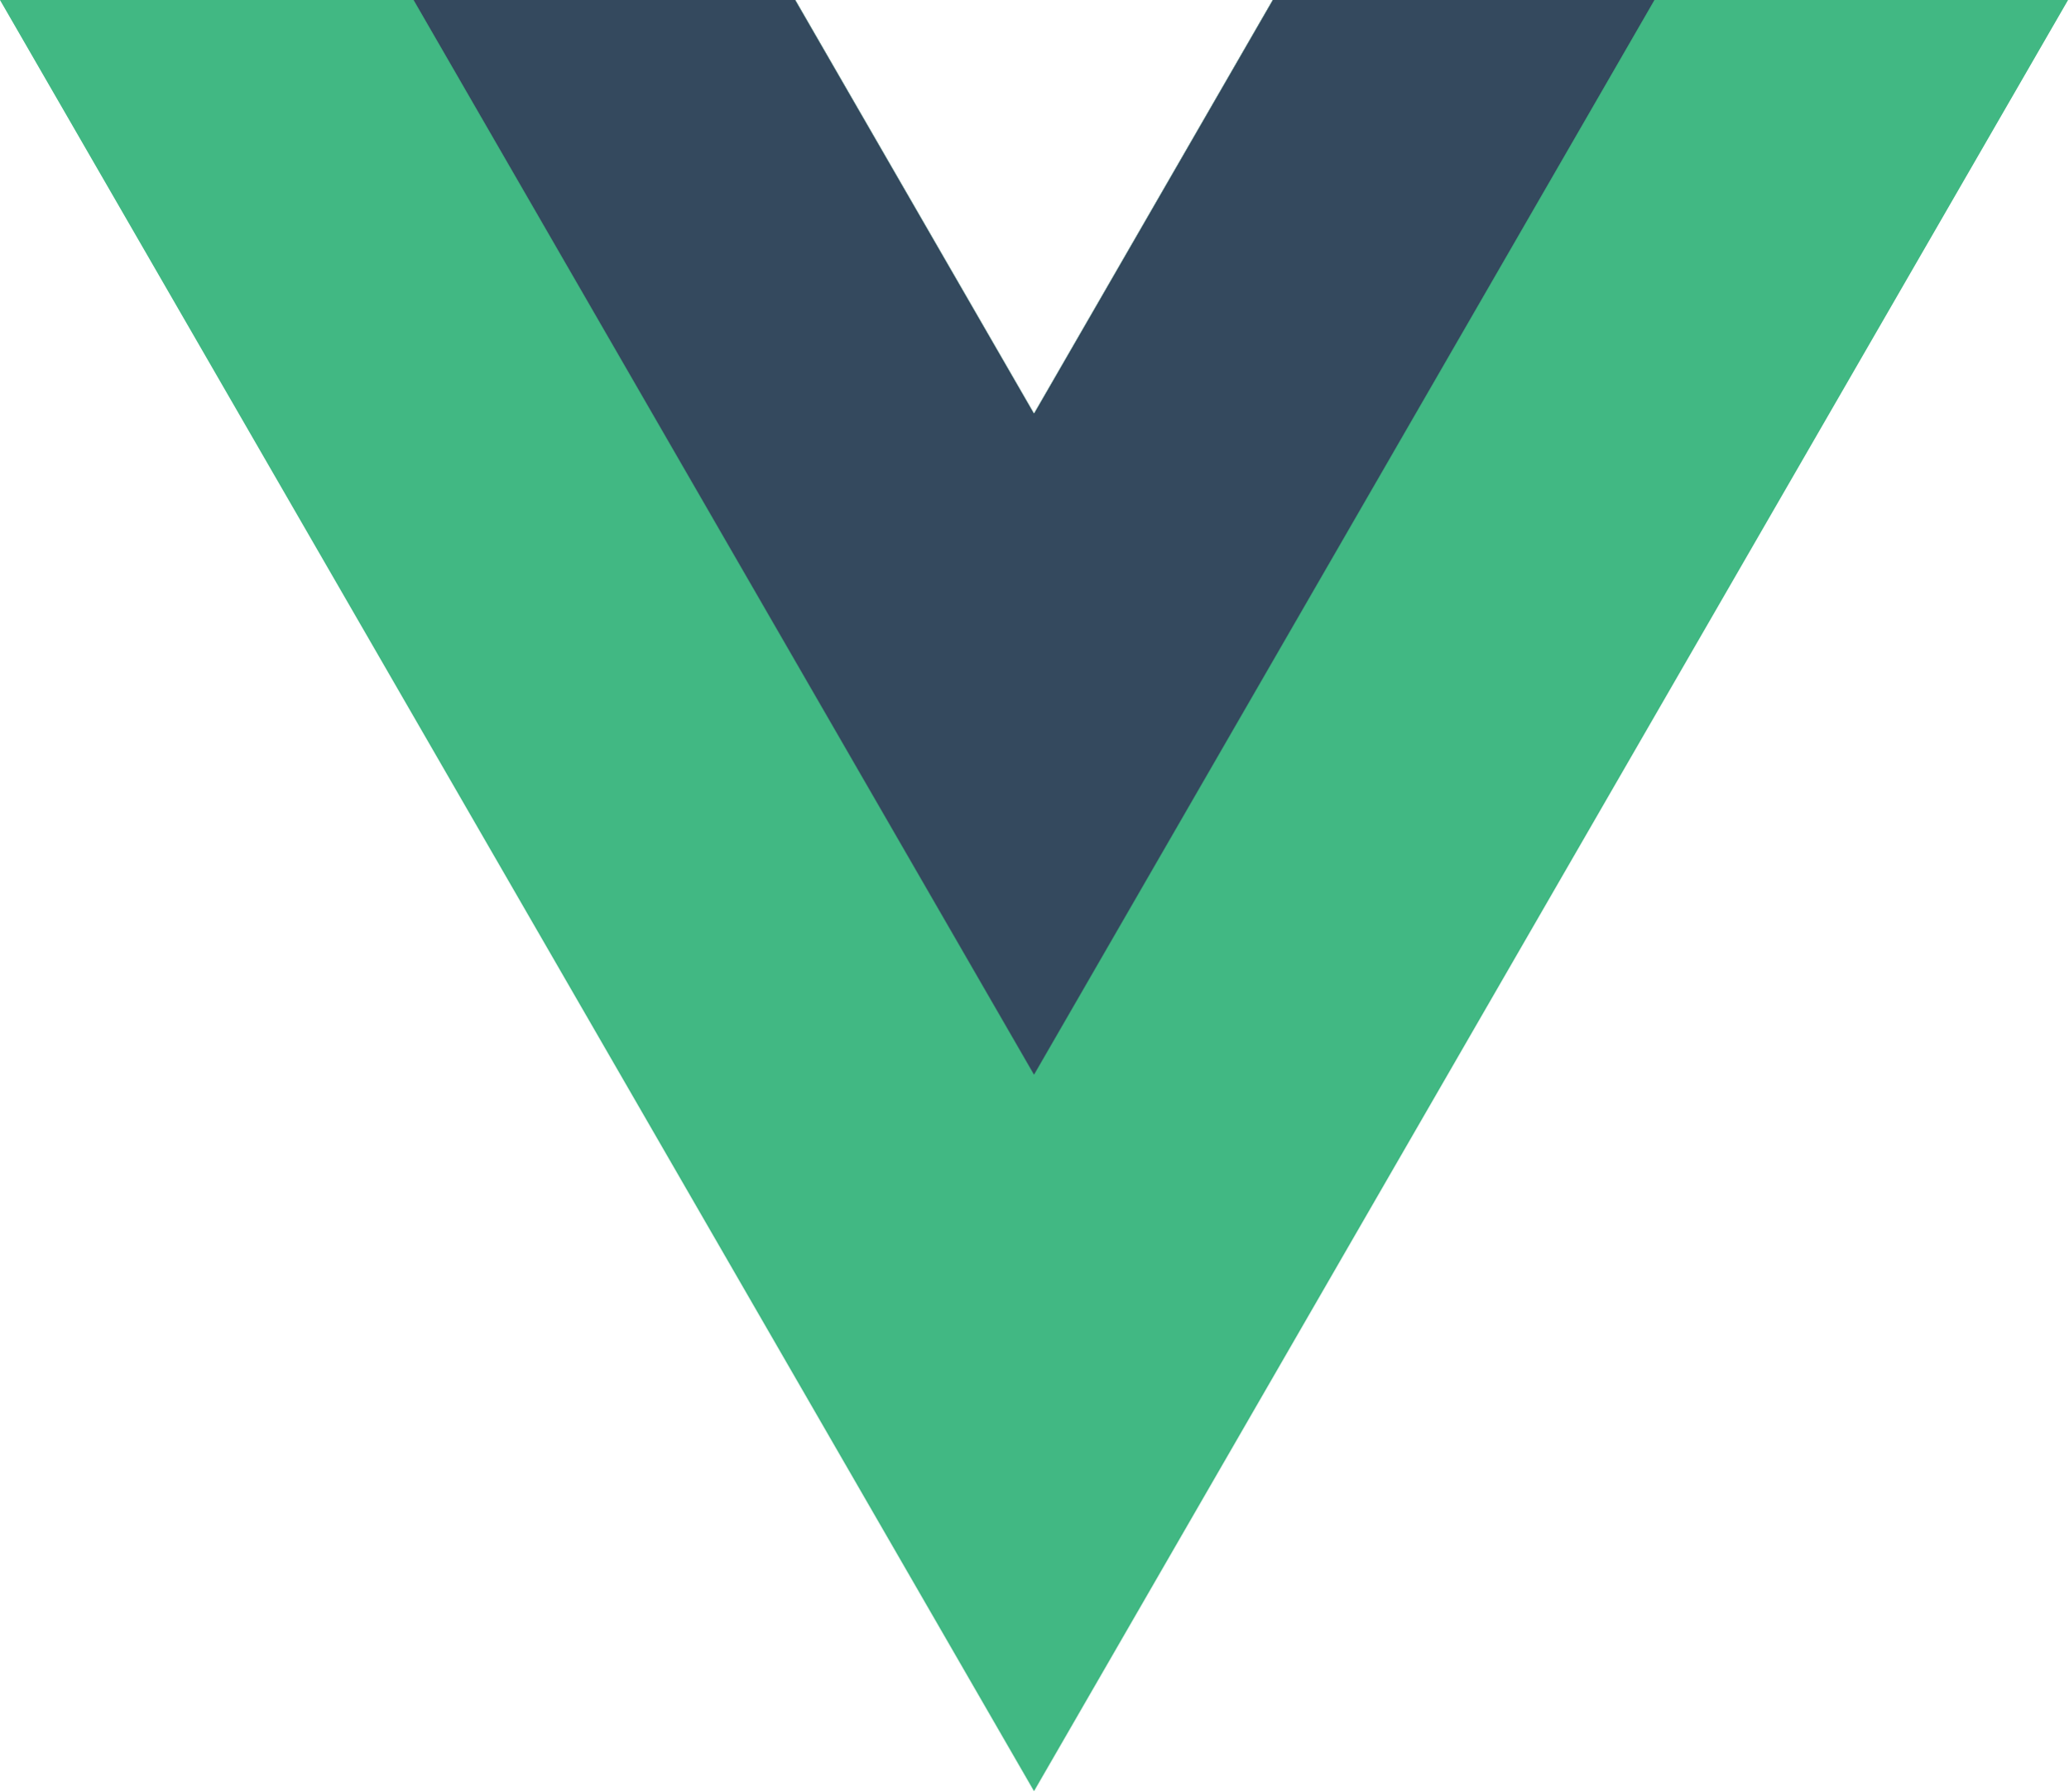
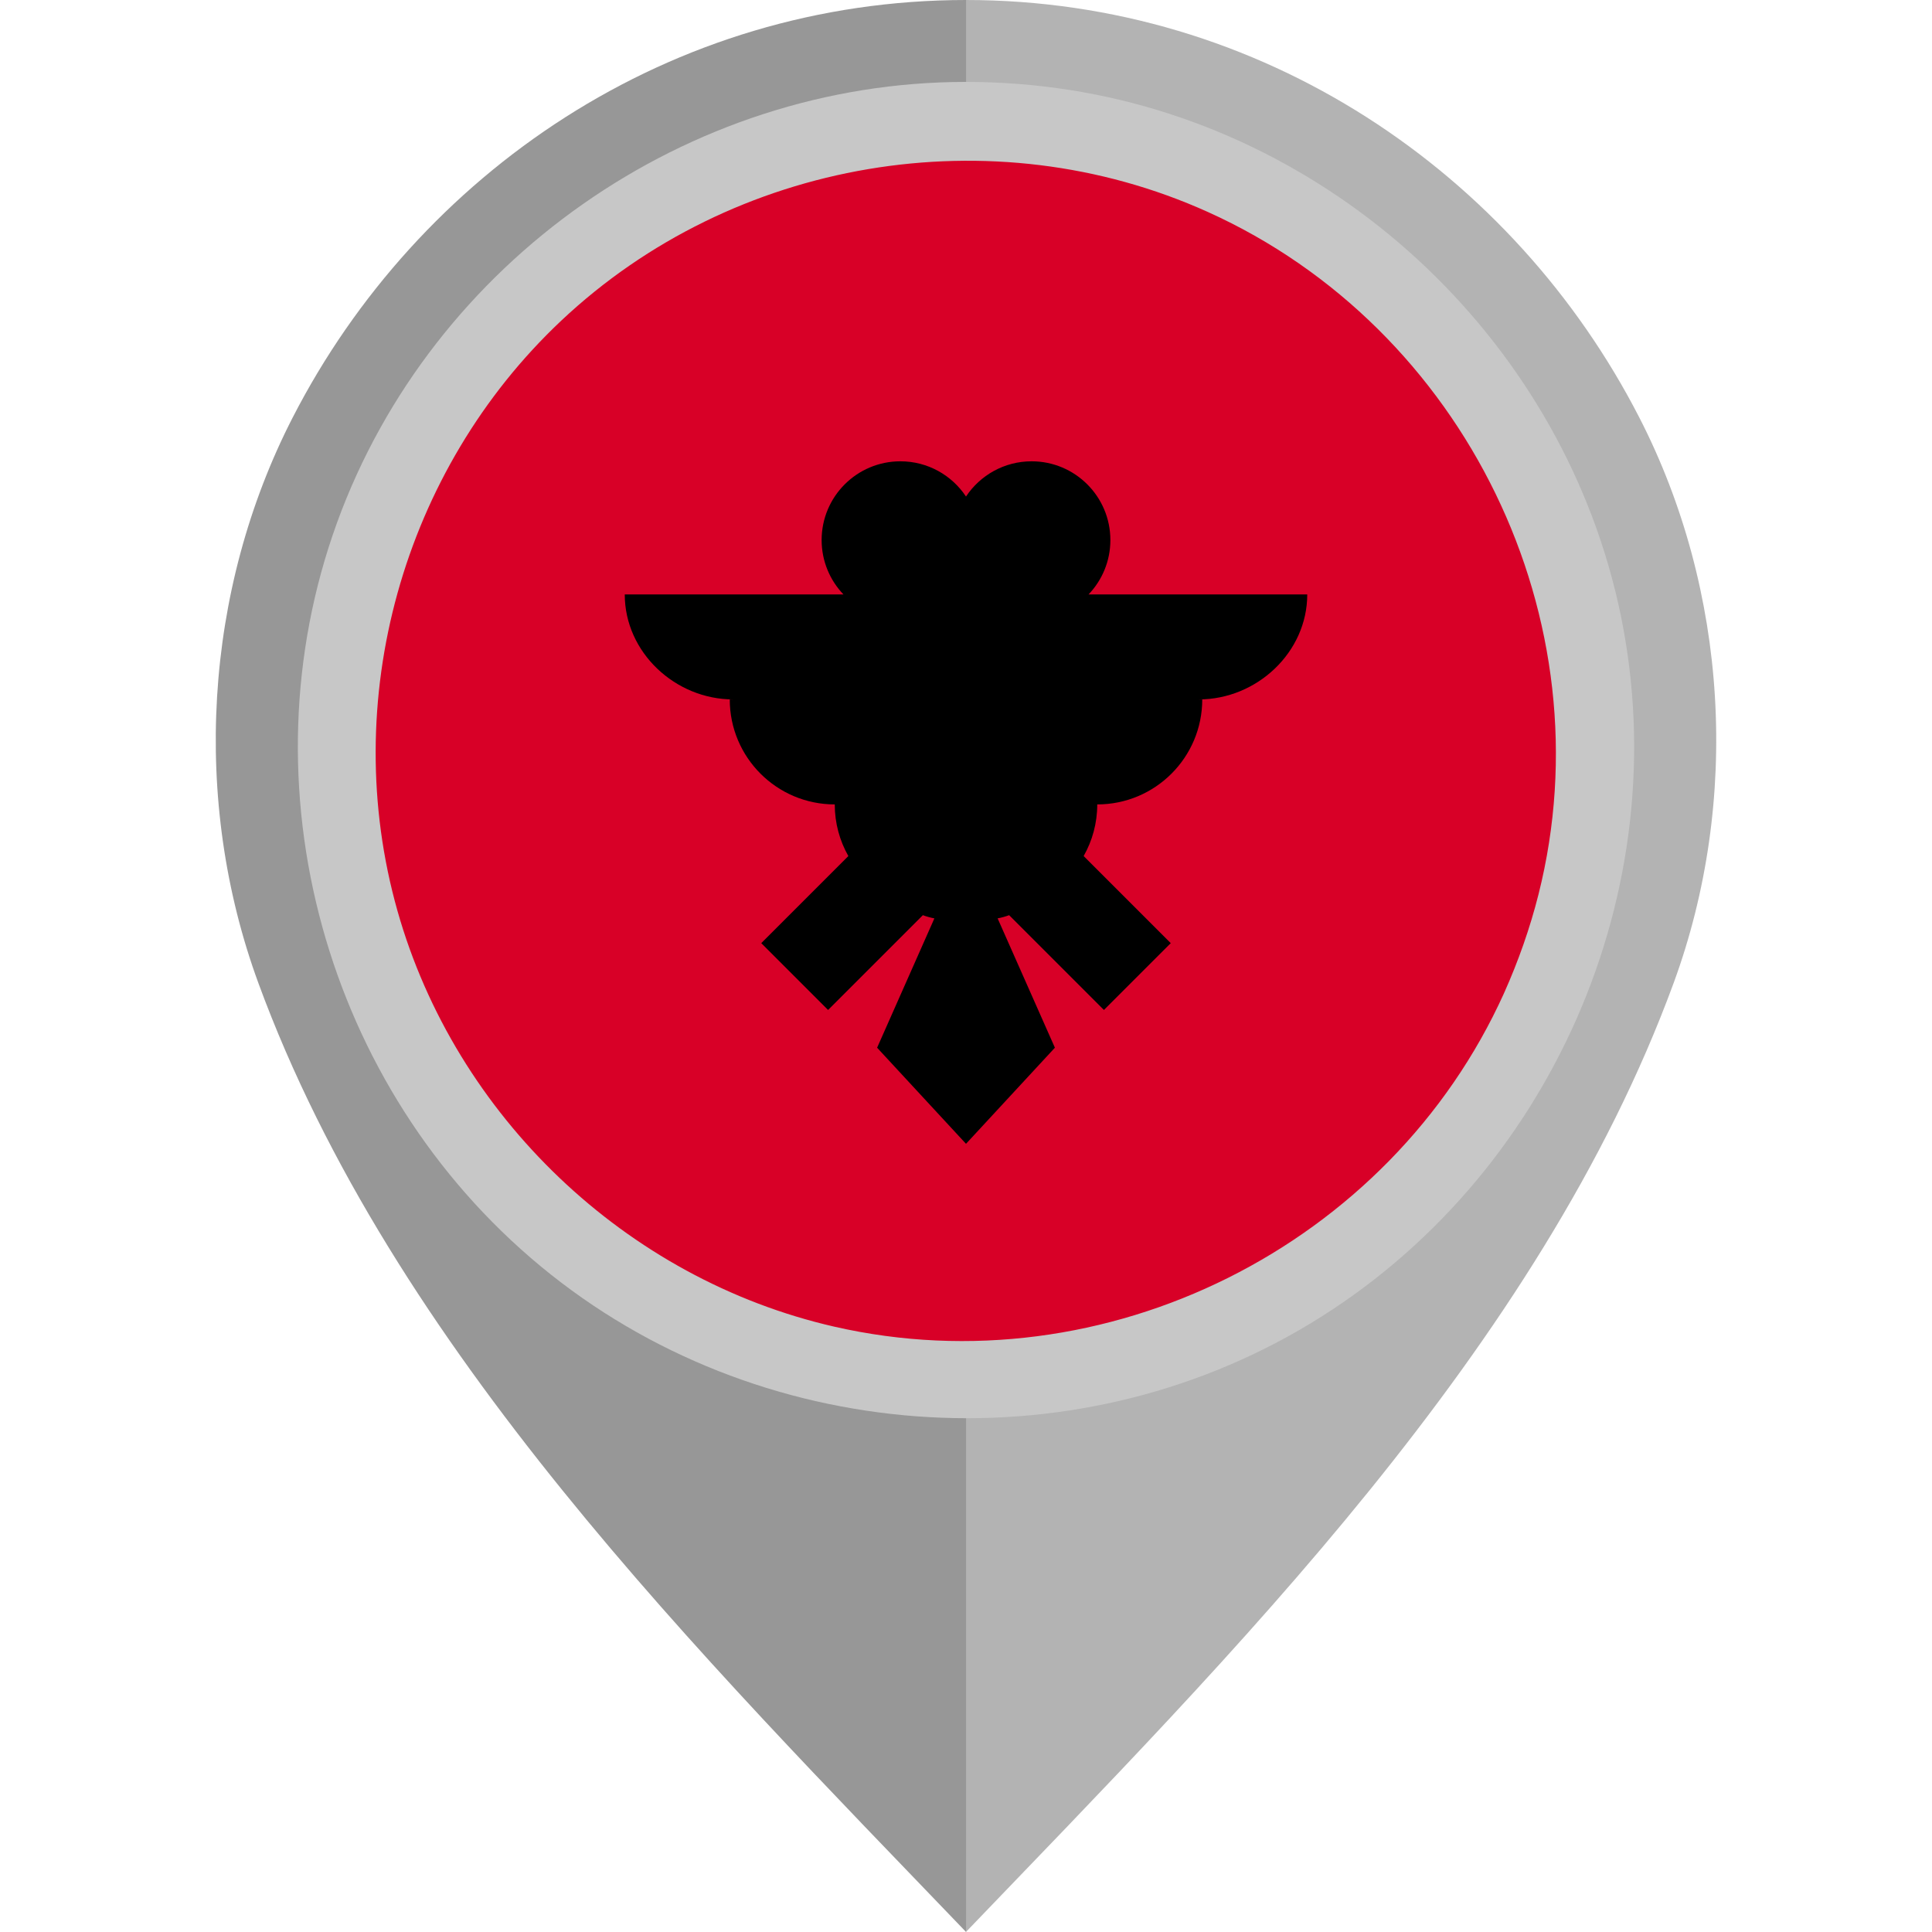
- <svg xmlns="http://www.w3.org/2000/svg" viewBox="0 0 261.76 226.69">
-   <path d="M161.096.001l-30.225 52.351L100.647.001H-.005l130.877 226.688L261.749.001z" fill="#41b883" />
-   <path d="M161.096.001l-30.225 52.351L100.647.001H52.346l78.526 136.01L209.398.001z" fill="#34495e" />
+ <svg xmlns="http://www.w3.org/2000/svg" height="800px" width="800px" version="1.1" id="Layer_1" viewBox="0 0 512 512" xml:space="preserve">
+   <path style="fill:#B3B3B3;" d="M434.44,110.654C401.18,45.876,334.359,0.003,255.98,0v101.329  c55.478,0.004,100.593,43.67,100.594,99.15c0.001,54.805-45.491,102.048-100.594,102.052V512  c70.645-73.617,151.953-154.542,187.529-251.428C461.297,212.121,457.979,156.5,434.44,110.654z" />
+   <path style="fill:#979797;" d="M68.492,260.572C104.067,357.458,185.374,438.383,256.02,512V302.531  c-55.104-0.004-100.595-47.247-100.594-102.052c0.001-55.479,45.116-99.146,100.594-99.15V0  c-78.379,0.003-145.2,45.876-178.46,110.654C54.021,156.5,50.703,212.121,68.492,260.572z" />
+   <circle style="fill:#D80027;" cx="256" cy="198.773" r="160" />
+   <path d="M346.435,157.527h-57.953c3.578-3.746,5.779-8.817,5.779-14.406c0-11.527-9.344-20.87-20.869-20.87  c-7.261,0-13.652,3.711-17.391,9.335c-3.739-5.625-10.13-9.335-17.391-9.335c-11.526,0-20.869,9.344-20.869,20.87  c0,5.589,2.202,10.66,5.779,14.406h-57.953c0,15.369,13.386,27.827,28.753,27.827h-0.927c0,15.369,12.458,27.825,27.826,27.825  c0,4.979,1.312,9.646,3.603,13.685l-23.082,23.082l17.709,17.707l25.12-25.119c0.983,0.361,2.002,0.65,3.053,0.846l-15.179,34.273  L256,303.121l23.559-25.469l-15.179-34.273c1.052-0.196,2.069-0.485,3.053-0.846l25.12,25.119l17.709-17.707l-23.082-23.082  c2.29-4.039,3.603-8.706,3.603-13.685c15.368,0,27.826-12.457,27.826-27.825h-0.927  C333.049,185.355,346.435,172.896,346.435,157.527z" />
+   <path style="fill:#C7C7C7;" d="M255.928,21.707c-73.745,0-141.451,47.552-166.61,116.806  c-25.343,69.773-3.142,149.836,53.974,197.071c57.236,47.338,140.369,53.625,203.978,15.148  c63.626-38.49,97.228-114.681,82.271-187.573C414.888,91.771,355.517,35.121,283.472,23.843  C274.361,22.416,265.141,21.707,255.928,21.707 M398.59,263.184c-30.241,67.009-105.732,104.802-177.479,88.399  c-55.215-12.621-100.384-55.764-115.778-110.195c-15.749-55.658,1.328-116.804,43.417-156.425  c45.534-42.867,114.172-54.571,171.321-28.799c68.228,30.767,105.971,108.144,87.651,180.844  C405.459,245.986,402.37,254.739,398.59,263.184C396.502,267.81,400.132,259.739,398.59,263.184" />
</svg>
